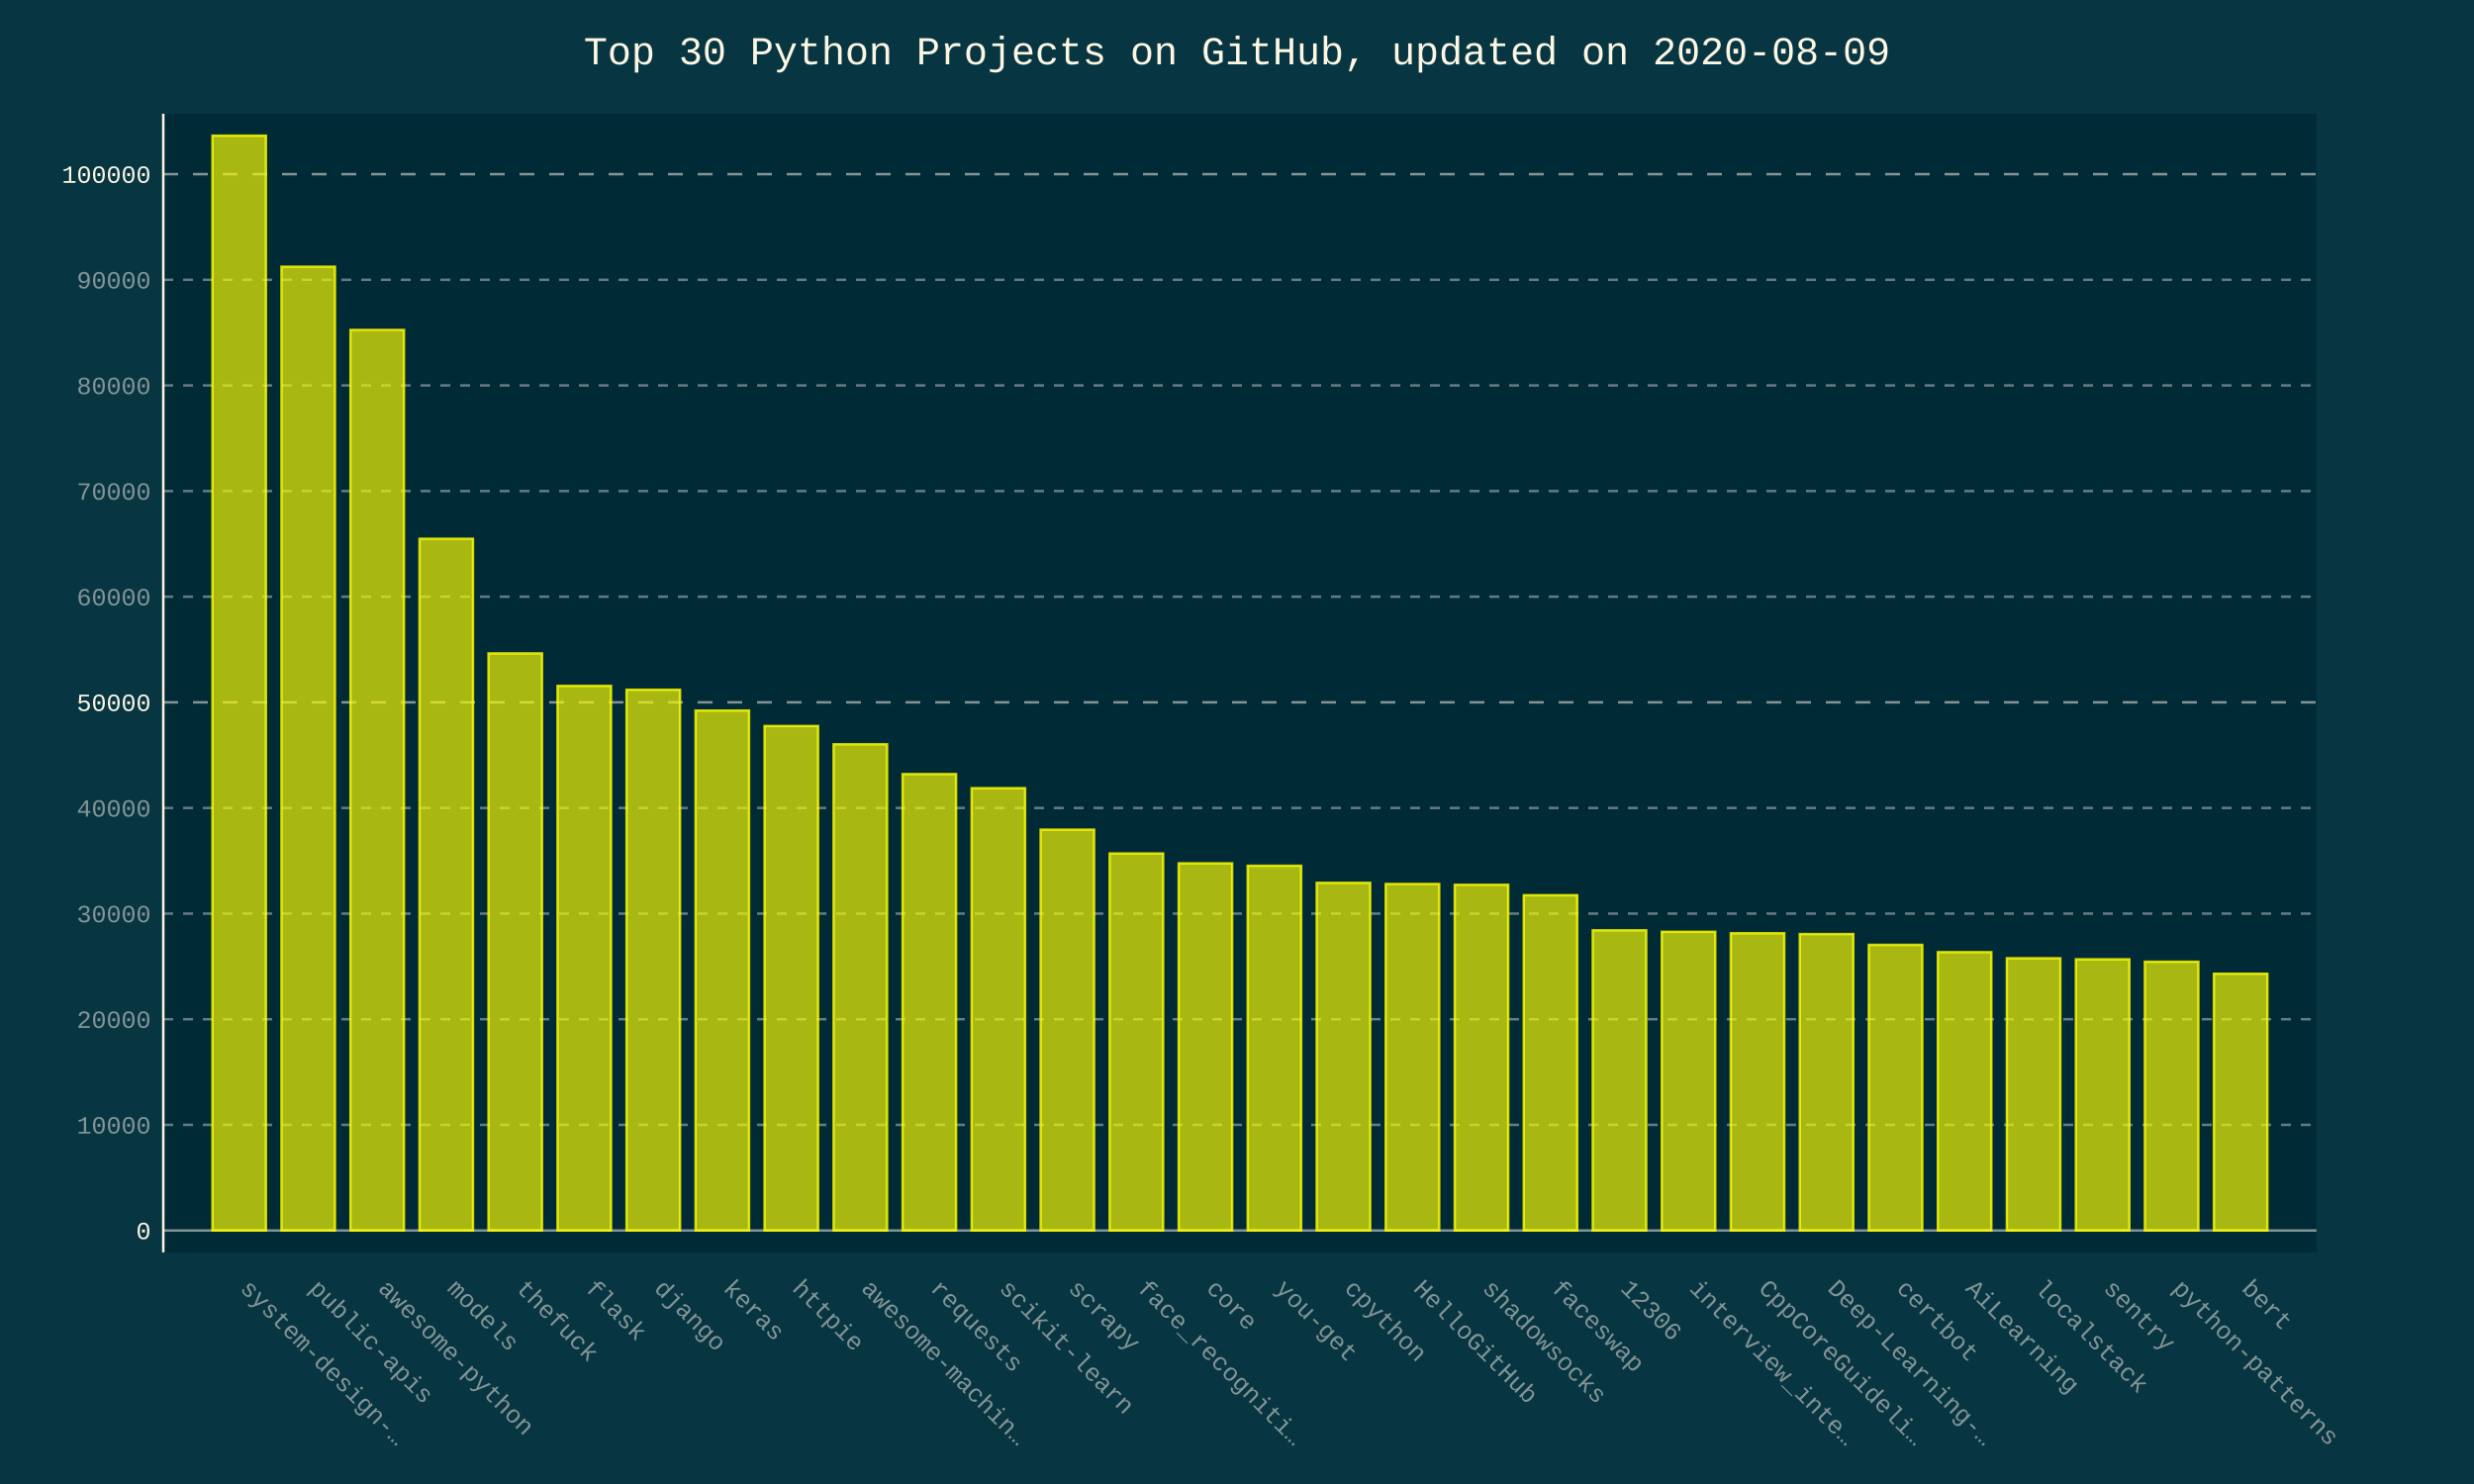
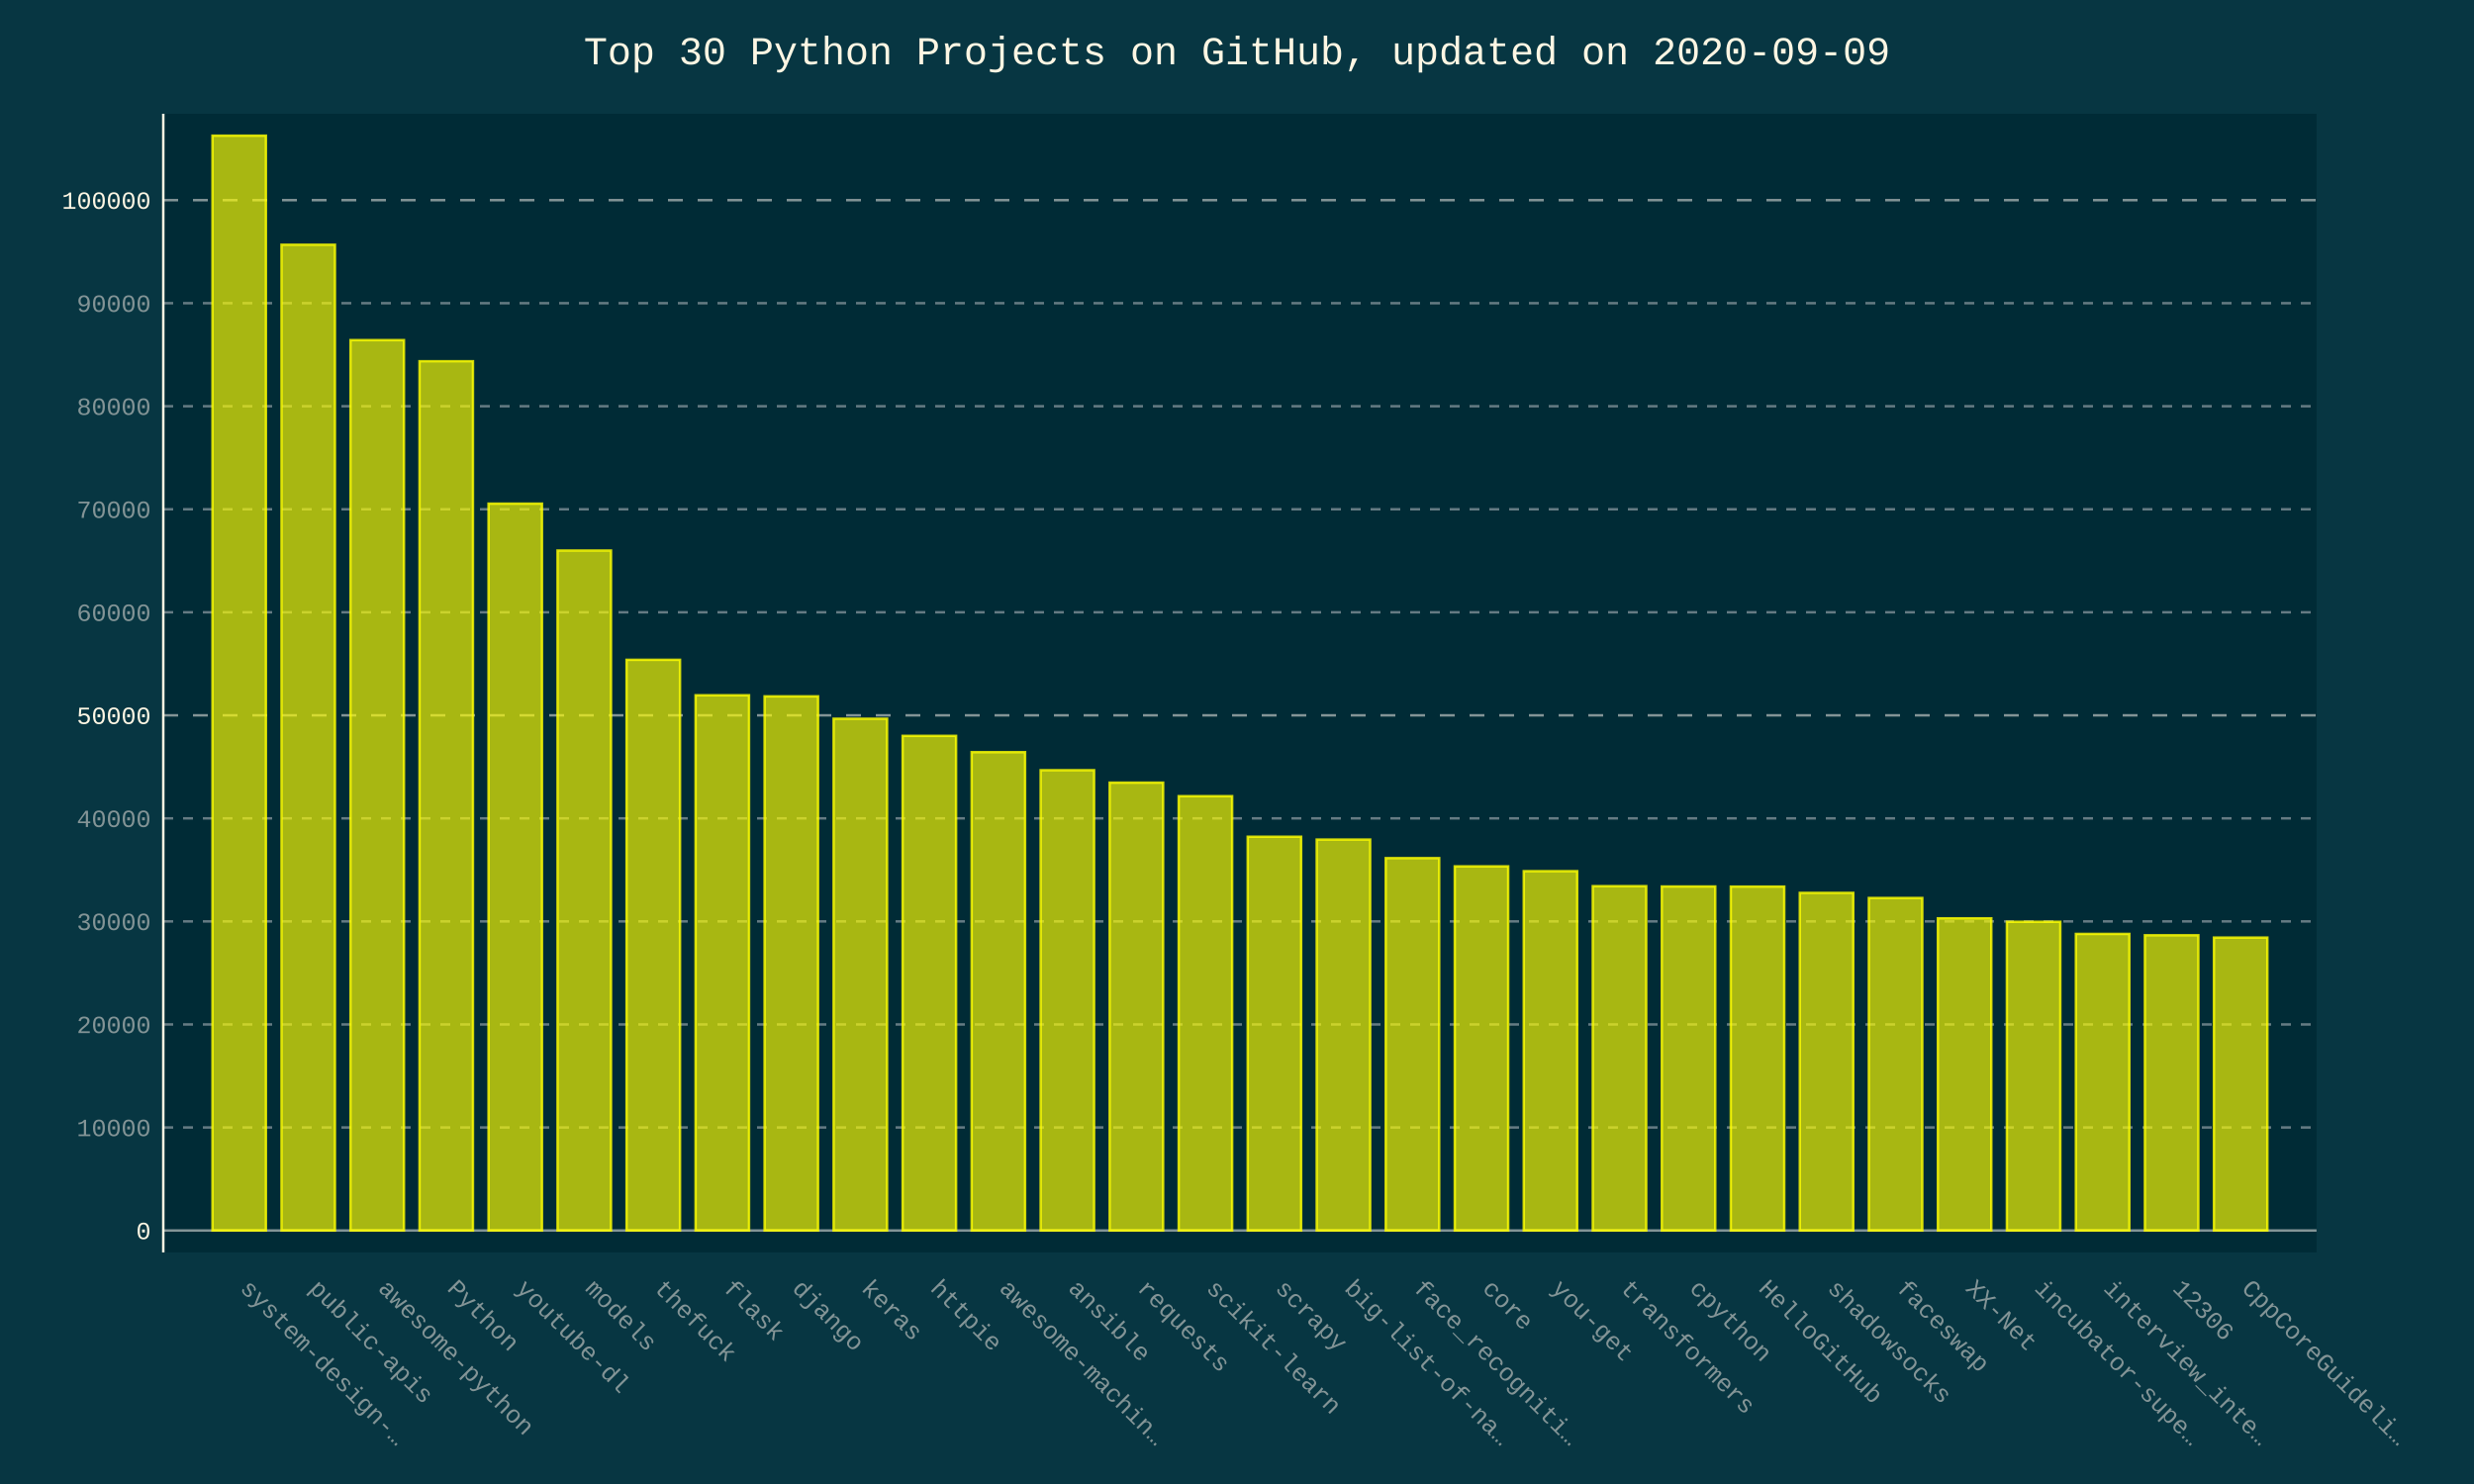
- <svg xmlns="http://www.w3.org/2000/svg" xmlns:xlink="http://www.w3.org/1999/xlink" id="chart-0703299e-2afe-454d-b96e-01e0911993ad" class="pygal-chart" viewBox="0 0 1000 600">
+ <svg xmlns="http://www.w3.org/2000/svg" xmlns:xlink="http://www.w3.org/1999/xlink" id="chart-e13aaa71-a322-4f0c-a9a6-019cdc4a8d49" class="pygal-chart" viewBox="0 0 1000 600">
  <defs>
-     <style type="text/css">#chart-0703299e-2afe-454d-b96e-01e0911993ad{-webkit-user-select:none;-webkit-font-smoothing:antialiased;font-family:Consolas,"Liberation Mono",Menlo,Courier,monospace}#chart-0703299e-2afe-454d-b96e-01e0911993ad .title{font-family:Consolas,"Liberation Mono",Menlo,Courier,monospace;font-size:16px}#chart-0703299e-2afe-454d-b96e-01e0911993ad .legends .legend text{font-family:Consolas,"Liberation Mono",Menlo,Courier,monospace;font-size:14px}#chart-0703299e-2afe-454d-b96e-01e0911993ad .axis text{font-family:Consolas,"Liberation Mono",Menlo,Courier,monospace;font-size:10px}#chart-0703299e-2afe-454d-b96e-01e0911993ad .axis text.major{font-family:Consolas,"Liberation Mono",Menlo,Courier,monospace;font-size:10px}#chart-0703299e-2afe-454d-b96e-01e0911993ad .text-overlay text.value{font-family:Consolas,"Liberation Mono",Menlo,Courier,monospace;font-size:16px}#chart-0703299e-2afe-454d-b96e-01e0911993ad .text-overlay text.label{font-family:Consolas,"Liberation Mono",Menlo,Courier,monospace;font-size:10px}#chart-0703299e-2afe-454d-b96e-01e0911993ad .tooltip{font-family:Consolas,"Liberation Mono",Menlo,Courier,monospace;font-size:14px}#chart-0703299e-2afe-454d-b96e-01e0911993ad text.no_data{font-family:Consolas,"Liberation Mono",Menlo,Courier,monospace;font-size:64px}
- #chart-0703299e-2afe-454d-b96e-01e0911993ad{background-color:#073642}#chart-0703299e-2afe-454d-b96e-01e0911993ad path,#chart-0703299e-2afe-454d-b96e-01e0911993ad line,#chart-0703299e-2afe-454d-b96e-01e0911993ad rect,#chart-0703299e-2afe-454d-b96e-01e0911993ad circle{-webkit-transition:500ms ease-in;-moz-transition:500ms ease-in;transition:500ms ease-in}#chart-0703299e-2afe-454d-b96e-01e0911993ad .graph &gt; .background{fill:#073642}#chart-0703299e-2afe-454d-b96e-01e0911993ad .plot &gt; .background{fill:#002b36}#chart-0703299e-2afe-454d-b96e-01e0911993ad .graph{fill:#839496}#chart-0703299e-2afe-454d-b96e-01e0911993ad text.no_data{fill:#fdf6e3}#chart-0703299e-2afe-454d-b96e-01e0911993ad .title{fill:#fdf6e3}#chart-0703299e-2afe-454d-b96e-01e0911993ad .legends .legend text{fill:#839496}#chart-0703299e-2afe-454d-b96e-01e0911993ad .legends .legend:hover text{fill:#fdf6e3}#chart-0703299e-2afe-454d-b96e-01e0911993ad .axis .line{stroke:#fdf6e3}#chart-0703299e-2afe-454d-b96e-01e0911993ad .axis .guide.line{stroke:#657b83}#chart-0703299e-2afe-454d-b96e-01e0911993ad .axis .major.line{stroke:#839496}#chart-0703299e-2afe-454d-b96e-01e0911993ad .axis text.major{fill:#fdf6e3}#chart-0703299e-2afe-454d-b96e-01e0911993ad .axis.y .guides:hover .guide.line,#chart-0703299e-2afe-454d-b96e-01e0911993ad .line-graph .axis.x .guides:hover .guide.line,#chart-0703299e-2afe-454d-b96e-01e0911993ad .stackedline-graph .axis.x .guides:hover .guide.line,#chart-0703299e-2afe-454d-b96e-01e0911993ad .xy-graph .axis.x .guides:hover .guide.line{stroke:#fdf6e3}#chart-0703299e-2afe-454d-b96e-01e0911993ad .axis .guides:hover text{fill:#fdf6e3}#chart-0703299e-2afe-454d-b96e-01e0911993ad .reactive{fill-opacity:.66;stroke-opacity:.8}#chart-0703299e-2afe-454d-b96e-01e0911993ad .ci{stroke:#839496}#chart-0703299e-2afe-454d-b96e-01e0911993ad .reactive.active,#chart-0703299e-2afe-454d-b96e-01e0911993ad .active .reactive{fill-opacity:.9;stroke-opacity:.9;stroke-width:4}#chart-0703299e-2afe-454d-b96e-01e0911993ad .ci .reactive.active{stroke-width:1.5}#chart-0703299e-2afe-454d-b96e-01e0911993ad .series text{fill:#fdf6e3}#chart-0703299e-2afe-454d-b96e-01e0911993ad .tooltip rect{fill:#002b36;stroke:#fdf6e3;-webkit-transition:opacity 500ms ease-in;-moz-transition:opacity 500ms ease-in;transition:opacity 500ms ease-in}#chart-0703299e-2afe-454d-b96e-01e0911993ad .tooltip .label{fill:#839496}#chart-0703299e-2afe-454d-b96e-01e0911993ad .tooltip .label{fill:#839496}#chart-0703299e-2afe-454d-b96e-01e0911993ad .tooltip .legend{font-size:.8em;fill:#657b83}#chart-0703299e-2afe-454d-b96e-01e0911993ad .tooltip .x_label{font-size:.6em;fill:#fdf6e3}#chart-0703299e-2afe-454d-b96e-01e0911993ad .tooltip .xlink{font-size:.5em;text-decoration:underline}#chart-0703299e-2afe-454d-b96e-01e0911993ad .tooltip .value{font-size:1.5em}#chart-0703299e-2afe-454d-b96e-01e0911993ad .bound{font-size:.5em}#chart-0703299e-2afe-454d-b96e-01e0911993ad .max-value{font-size:.75em;fill:#657b83}#chart-0703299e-2afe-454d-b96e-01e0911993ad .map-element{fill:#002b36;stroke:#657b83 !important}#chart-0703299e-2afe-454d-b96e-01e0911993ad .map-element .reactive{fill-opacity:inherit;stroke-opacity:inherit}#chart-0703299e-2afe-454d-b96e-01e0911993ad .color-0,#chart-0703299e-2afe-454d-b96e-01e0911993ad .color-0 a:visited{stroke:#ffff00;fill:#ffff00}#chart-0703299e-2afe-454d-b96e-01e0911993ad .text-overlay .color-0 text{fill:black}
- #chart-0703299e-2afe-454d-b96e-01e0911993ad text.no_data{text-anchor:middle}#chart-0703299e-2afe-454d-b96e-01e0911993ad .guide.line{fill:none}#chart-0703299e-2afe-454d-b96e-01e0911993ad .centered{text-anchor:middle}#chart-0703299e-2afe-454d-b96e-01e0911993ad .title{text-anchor:middle}#chart-0703299e-2afe-454d-b96e-01e0911993ad .legends .legend text{fill-opacity:1}#chart-0703299e-2afe-454d-b96e-01e0911993ad .axis.x text{text-anchor:middle}#chart-0703299e-2afe-454d-b96e-01e0911993ad .axis.x:not(.web) text[transform]{text-anchor:start}#chart-0703299e-2afe-454d-b96e-01e0911993ad .axis.x:not(.web) text[transform].backwards{text-anchor:end}#chart-0703299e-2afe-454d-b96e-01e0911993ad .axis.y text{text-anchor:end}#chart-0703299e-2afe-454d-b96e-01e0911993ad .axis.y text[transform].backwards{text-anchor:start}#chart-0703299e-2afe-454d-b96e-01e0911993ad .axis.y2 text{text-anchor:start}#chart-0703299e-2afe-454d-b96e-01e0911993ad .axis.y2 text[transform].backwards{text-anchor:end}#chart-0703299e-2afe-454d-b96e-01e0911993ad .axis .guide.line{stroke-dasharray:4,4}#chart-0703299e-2afe-454d-b96e-01e0911993ad .axis .major.guide.line{stroke-dasharray:6,6}#chart-0703299e-2afe-454d-b96e-01e0911993ad .horizontal .axis.y .guide.line,#chart-0703299e-2afe-454d-b96e-01e0911993ad .horizontal .axis.y2 .guide.line,#chart-0703299e-2afe-454d-b96e-01e0911993ad .vertical .axis.x .guide.line{opacity:0}#chart-0703299e-2afe-454d-b96e-01e0911993ad .horizontal .axis.always_show .guide.line,#chart-0703299e-2afe-454d-b96e-01e0911993ad .vertical .axis.always_show .guide.line{opacity:1 !important}#chart-0703299e-2afe-454d-b96e-01e0911993ad .axis.y .guides:hover .guide.line,#chart-0703299e-2afe-454d-b96e-01e0911993ad .axis.y2 .guides:hover .guide.line,#chart-0703299e-2afe-454d-b96e-01e0911993ad .axis.x .guides:hover .guide.line{opacity:1}#chart-0703299e-2afe-454d-b96e-01e0911993ad .axis .guides:hover text{opacity:1}#chart-0703299e-2afe-454d-b96e-01e0911993ad .nofill{fill:none}#chart-0703299e-2afe-454d-b96e-01e0911993ad .subtle-fill{fill-opacity:.2}#chart-0703299e-2afe-454d-b96e-01e0911993ad .dot{stroke-width:1px;fill-opacity:1}#chart-0703299e-2afe-454d-b96e-01e0911993ad .dot.active{stroke-width:5px}#chart-0703299e-2afe-454d-b96e-01e0911993ad .dot.negative{fill:transparent}#chart-0703299e-2afe-454d-b96e-01e0911993ad text,#chart-0703299e-2afe-454d-b96e-01e0911993ad tspan{stroke:none !important}#chart-0703299e-2afe-454d-b96e-01e0911993ad .series text.active{opacity:1}#chart-0703299e-2afe-454d-b96e-01e0911993ad .tooltip rect{fill-opacity:.95;stroke-width:.5}#chart-0703299e-2afe-454d-b96e-01e0911993ad .tooltip text{fill-opacity:1}#chart-0703299e-2afe-454d-b96e-01e0911993ad .showable{visibility:hidden}#chart-0703299e-2afe-454d-b96e-01e0911993ad .showable.shown{visibility:visible}#chart-0703299e-2afe-454d-b96e-01e0911993ad .gauge-background{fill:rgba(229,229,229,1);stroke:none}#chart-0703299e-2afe-454d-b96e-01e0911993ad .bg-lines{stroke:#073642;stroke-width:2px}</style>
+     <style type="text/css">#chart-e13aaa71-a322-4f0c-a9a6-019cdc4a8d49{-webkit-user-select:none;-webkit-font-smoothing:antialiased;font-family:Consolas,"Liberation Mono",Menlo,Courier,monospace}#chart-e13aaa71-a322-4f0c-a9a6-019cdc4a8d49 .title{font-family:Consolas,"Liberation Mono",Menlo,Courier,monospace;font-size:16px}#chart-e13aaa71-a322-4f0c-a9a6-019cdc4a8d49 .legends .legend text{font-family:Consolas,"Liberation Mono",Menlo,Courier,monospace;font-size:14px}#chart-e13aaa71-a322-4f0c-a9a6-019cdc4a8d49 .axis text{font-family:Consolas,"Liberation Mono",Menlo,Courier,monospace;font-size:10px}#chart-e13aaa71-a322-4f0c-a9a6-019cdc4a8d49 .axis text.major{font-family:Consolas,"Liberation Mono",Menlo,Courier,monospace;font-size:10px}#chart-e13aaa71-a322-4f0c-a9a6-019cdc4a8d49 .text-overlay text.value{font-family:Consolas,"Liberation Mono",Menlo,Courier,monospace;font-size:16px}#chart-e13aaa71-a322-4f0c-a9a6-019cdc4a8d49 .text-overlay text.label{font-family:Consolas,"Liberation Mono",Menlo,Courier,monospace;font-size:10px}#chart-e13aaa71-a322-4f0c-a9a6-019cdc4a8d49 .tooltip{font-family:Consolas,"Liberation Mono",Menlo,Courier,monospace;font-size:14px}#chart-e13aaa71-a322-4f0c-a9a6-019cdc4a8d49 text.no_data{font-family:Consolas,"Liberation Mono",Menlo,Courier,monospace;font-size:64px}
+ #chart-e13aaa71-a322-4f0c-a9a6-019cdc4a8d49{background-color:#073642}#chart-e13aaa71-a322-4f0c-a9a6-019cdc4a8d49 path,#chart-e13aaa71-a322-4f0c-a9a6-019cdc4a8d49 line,#chart-e13aaa71-a322-4f0c-a9a6-019cdc4a8d49 rect,#chart-e13aaa71-a322-4f0c-a9a6-019cdc4a8d49 circle{-webkit-transition:500ms ease-in;-moz-transition:500ms ease-in;transition:500ms ease-in}#chart-e13aaa71-a322-4f0c-a9a6-019cdc4a8d49 .graph &gt; .background{fill:#073642}#chart-e13aaa71-a322-4f0c-a9a6-019cdc4a8d49 .plot &gt; .background{fill:#002b36}#chart-e13aaa71-a322-4f0c-a9a6-019cdc4a8d49 .graph{fill:#839496}#chart-e13aaa71-a322-4f0c-a9a6-019cdc4a8d49 text.no_data{fill:#fdf6e3}#chart-e13aaa71-a322-4f0c-a9a6-019cdc4a8d49 .title{fill:#fdf6e3}#chart-e13aaa71-a322-4f0c-a9a6-019cdc4a8d49 .legends .legend text{fill:#839496}#chart-e13aaa71-a322-4f0c-a9a6-019cdc4a8d49 .legends .legend:hover text{fill:#fdf6e3}#chart-e13aaa71-a322-4f0c-a9a6-019cdc4a8d49 .axis .line{stroke:#fdf6e3}#chart-e13aaa71-a322-4f0c-a9a6-019cdc4a8d49 .axis .guide.line{stroke:#657b83}#chart-e13aaa71-a322-4f0c-a9a6-019cdc4a8d49 .axis .major.line{stroke:#839496}#chart-e13aaa71-a322-4f0c-a9a6-019cdc4a8d49 .axis text.major{fill:#fdf6e3}#chart-e13aaa71-a322-4f0c-a9a6-019cdc4a8d49 .axis.y .guides:hover .guide.line,#chart-e13aaa71-a322-4f0c-a9a6-019cdc4a8d49 .line-graph .axis.x .guides:hover .guide.line,#chart-e13aaa71-a322-4f0c-a9a6-019cdc4a8d49 .stackedline-graph .axis.x .guides:hover .guide.line,#chart-e13aaa71-a322-4f0c-a9a6-019cdc4a8d49 .xy-graph .axis.x .guides:hover .guide.line{stroke:#fdf6e3}#chart-e13aaa71-a322-4f0c-a9a6-019cdc4a8d49 .axis .guides:hover text{fill:#fdf6e3}#chart-e13aaa71-a322-4f0c-a9a6-019cdc4a8d49 .reactive{fill-opacity:.66;stroke-opacity:.8}#chart-e13aaa71-a322-4f0c-a9a6-019cdc4a8d49 .ci{stroke:#839496}#chart-e13aaa71-a322-4f0c-a9a6-019cdc4a8d49 .reactive.active,#chart-e13aaa71-a322-4f0c-a9a6-019cdc4a8d49 .active .reactive{fill-opacity:.9;stroke-opacity:.9;stroke-width:4}#chart-e13aaa71-a322-4f0c-a9a6-019cdc4a8d49 .ci .reactive.active{stroke-width:1.5}#chart-e13aaa71-a322-4f0c-a9a6-019cdc4a8d49 .series text{fill:#fdf6e3}#chart-e13aaa71-a322-4f0c-a9a6-019cdc4a8d49 .tooltip rect{fill:#002b36;stroke:#fdf6e3;-webkit-transition:opacity 500ms ease-in;-moz-transition:opacity 500ms ease-in;transition:opacity 500ms ease-in}#chart-e13aaa71-a322-4f0c-a9a6-019cdc4a8d49 .tooltip .label{fill:#839496}#chart-e13aaa71-a322-4f0c-a9a6-019cdc4a8d49 .tooltip .label{fill:#839496}#chart-e13aaa71-a322-4f0c-a9a6-019cdc4a8d49 .tooltip .legend{font-size:.8em;fill:#657b83}#chart-e13aaa71-a322-4f0c-a9a6-019cdc4a8d49 .tooltip .x_label{font-size:.6em;fill:#fdf6e3}#chart-e13aaa71-a322-4f0c-a9a6-019cdc4a8d49 .tooltip .xlink{font-size:.5em;text-decoration:underline}#chart-e13aaa71-a322-4f0c-a9a6-019cdc4a8d49 .tooltip .value{font-size:1.5em}#chart-e13aaa71-a322-4f0c-a9a6-019cdc4a8d49 .bound{font-size:.5em}#chart-e13aaa71-a322-4f0c-a9a6-019cdc4a8d49 .max-value{font-size:.75em;fill:#657b83}#chart-e13aaa71-a322-4f0c-a9a6-019cdc4a8d49 .map-element{fill:#002b36;stroke:#657b83 !important}#chart-e13aaa71-a322-4f0c-a9a6-019cdc4a8d49 .map-element .reactive{fill-opacity:inherit;stroke-opacity:inherit}#chart-e13aaa71-a322-4f0c-a9a6-019cdc4a8d49 .color-0,#chart-e13aaa71-a322-4f0c-a9a6-019cdc4a8d49 .color-0 a:visited{stroke:#ffff00;fill:#ffff00}#chart-e13aaa71-a322-4f0c-a9a6-019cdc4a8d49 .text-overlay .color-0 text{fill:black}
+ #chart-e13aaa71-a322-4f0c-a9a6-019cdc4a8d49 text.no_data{text-anchor:middle}#chart-e13aaa71-a322-4f0c-a9a6-019cdc4a8d49 .guide.line{fill:none}#chart-e13aaa71-a322-4f0c-a9a6-019cdc4a8d49 .centered{text-anchor:middle}#chart-e13aaa71-a322-4f0c-a9a6-019cdc4a8d49 .title{text-anchor:middle}#chart-e13aaa71-a322-4f0c-a9a6-019cdc4a8d49 .legends .legend text{fill-opacity:1}#chart-e13aaa71-a322-4f0c-a9a6-019cdc4a8d49 .axis.x text{text-anchor:middle}#chart-e13aaa71-a322-4f0c-a9a6-019cdc4a8d49 .axis.x:not(.web) text[transform]{text-anchor:start}#chart-e13aaa71-a322-4f0c-a9a6-019cdc4a8d49 .axis.x:not(.web) text[transform].backwards{text-anchor:end}#chart-e13aaa71-a322-4f0c-a9a6-019cdc4a8d49 .axis.y text{text-anchor:end}#chart-e13aaa71-a322-4f0c-a9a6-019cdc4a8d49 .axis.y text[transform].backwards{text-anchor:start}#chart-e13aaa71-a322-4f0c-a9a6-019cdc4a8d49 .axis.y2 text{text-anchor:start}#chart-e13aaa71-a322-4f0c-a9a6-019cdc4a8d49 .axis.y2 text[transform].backwards{text-anchor:end}#chart-e13aaa71-a322-4f0c-a9a6-019cdc4a8d49 .axis .guide.line{stroke-dasharray:4,4}#chart-e13aaa71-a322-4f0c-a9a6-019cdc4a8d49 .axis .major.guide.line{stroke-dasharray:6,6}#chart-e13aaa71-a322-4f0c-a9a6-019cdc4a8d49 .horizontal .axis.y .guide.line,#chart-e13aaa71-a322-4f0c-a9a6-019cdc4a8d49 .horizontal .axis.y2 .guide.line,#chart-e13aaa71-a322-4f0c-a9a6-019cdc4a8d49 .vertical .axis.x .guide.line{opacity:0}#chart-e13aaa71-a322-4f0c-a9a6-019cdc4a8d49 .horizontal .axis.always_show .guide.line,#chart-e13aaa71-a322-4f0c-a9a6-019cdc4a8d49 .vertical .axis.always_show .guide.line{opacity:1 !important}#chart-e13aaa71-a322-4f0c-a9a6-019cdc4a8d49 .axis.y .guides:hover .guide.line,#chart-e13aaa71-a322-4f0c-a9a6-019cdc4a8d49 .axis.y2 .guides:hover .guide.line,#chart-e13aaa71-a322-4f0c-a9a6-019cdc4a8d49 .axis.x .guides:hover .guide.line{opacity:1}#chart-e13aaa71-a322-4f0c-a9a6-019cdc4a8d49 .axis .guides:hover text{opacity:1}#chart-e13aaa71-a322-4f0c-a9a6-019cdc4a8d49 .nofill{fill:none}#chart-e13aaa71-a322-4f0c-a9a6-019cdc4a8d49 .subtle-fill{fill-opacity:.2}#chart-e13aaa71-a322-4f0c-a9a6-019cdc4a8d49 .dot{stroke-width:1px;fill-opacity:1}#chart-e13aaa71-a322-4f0c-a9a6-019cdc4a8d49 .dot.active{stroke-width:5px}#chart-e13aaa71-a322-4f0c-a9a6-019cdc4a8d49 .dot.negative{fill:transparent}#chart-e13aaa71-a322-4f0c-a9a6-019cdc4a8d49 text,#chart-e13aaa71-a322-4f0c-a9a6-019cdc4a8d49 tspan{stroke:none !important}#chart-e13aaa71-a322-4f0c-a9a6-019cdc4a8d49 .series text.active{opacity:1}#chart-e13aaa71-a322-4f0c-a9a6-019cdc4a8d49 .tooltip rect{fill-opacity:.95;stroke-width:.5}#chart-e13aaa71-a322-4f0c-a9a6-019cdc4a8d49 .tooltip text{fill-opacity:1}#chart-e13aaa71-a322-4f0c-a9a6-019cdc4a8d49 .showable{visibility:hidden}#chart-e13aaa71-a322-4f0c-a9a6-019cdc4a8d49 .showable.shown{visibility:visible}#chart-e13aaa71-a322-4f0c-a9a6-019cdc4a8d49 .gauge-background{fill:rgba(229,229,229,1);stroke:none}#chart-e13aaa71-a322-4f0c-a9a6-019cdc4a8d49 .bg-lines{stroke:#073642;stroke-width:2px}</style>
  </defs>
  <g class="graph bar-graph vertical">
    <rect x="0" y="0" width="1000" height="600" class="background" />
    <g transform="translate(66, 46)" class="plot">
      <rect x="0" y="0" width="870.36" height="460.36" class="background" />
      <g class="axis y always_show">
        <g class="guides">
          <path d="M0 451.507 h870.36" class="axis major line" />
          <text x="-5" y="455.007" class="major">0</text>
        </g>
        <g class="guides">
-           <path d="M0 408.798 h870.36" class="guide line" />
-           <text x="-5" y="412.298" class="">10000</text>
-         </g>
-         <g class="guides">
-           <path d="M0 366.089 h870.36" class="guide line" />
-           <text x="-5" y="369.589" class="">20000</text>
-         </g>
-         <g class="guides">
-           <path d="M0 323.38 h870.36" class="guide line" />
-           <text x="-5" y="326.88" class="">30000</text>
-         </g>
-         <g class="guides">
-           <path d="M0 280.671 h870.36" class="guide line" />
-           <text x="-5" y="284.171" class="">40000</text>
-         </g>
-         <g class="guides">
-           <path d="M0 237.962 h870.36" class="major guide line" />
-           <text x="-5" y="241.462" class="major">50000</text>
-         </g>
-         <g class="guides">
-           <path d="M0 195.253 h870.36" class="guide line" />
-           <text x="-5" y="198.753" class="">60000</text>
-         </g>
-         <g class="guides">
-           <path d="M0 152.544 h870.36" class="guide line" />
-           <text x="-5" y="156.044" class="">70000</text>
-         </g>
-         <g class="guides">
-           <path d="M0 109.834 h870.36" class="guide line" />
-           <text x="-5" y="113.334" class="">80000</text>
-         </g>
-         <g class="guides">
-           <path d="M0 67.125 h870.36" class="guide line" />
-           <text x="-5" y="70.625" class="">90000</text>
-         </g>
-         <g class="guides">
-           <path d="M0 24.416 h870.36" class="major guide line" />
-           <text x="-5" y="27.916" class="major">100000</text>
+           <path d="M0 409.849 h870.36" class="guide line" />
+           <text x="-5" y="413.349" class="">10000</text>
+         </g>
+         <g class="guides">
+           <path d="M0 368.19 h870.36" class="guide line" />
+           <text x="-5" y="371.69" class="">20000</text>
+         </g>
+         <g class="guides">
+           <path d="M0 326.532 h870.36" class="guide line" />
+           <text x="-5" y="330.032" class="">30000</text>
+         </g>
+         <g class="guides">
+           <path d="M0 284.874 h870.36" class="guide line" />
+           <text x="-5" y="288.374" class="">40000</text>
+         </g>
+         <g class="guides">
+           <path d="M0 243.215 h870.36" class="major guide line" />
+           <text x="-5" y="246.715" class="major">50000</text>
+         </g>
+         <g class="guides">
+           <path d="M0 201.557 h870.36" class="guide line" />
+           <text x="-5" y="205.057" class="">60000</text>
+         </g>
+         <g class="guides">
+           <path d="M0 159.898 h870.36" class="guide line" />
+           <text x="-5" y="163.398" class="">70000</text>
+         </g>
+         <g class="guides">
+           <path d="M0 118.24 h870.36" class="guide line" />
+           <text x="-5" y="121.74" class="">80000</text>
+         </g>
+         <g class="guides">
+           <path d="M0 76.581 h870.36" class="guide line" />
+           <text x="-5" y="80.081" class="">90000</text>
+         </g>
+         <g class="guides">
+           <path d="M0 34.923 h870.36" class="major guide line" />
+           <text x="-5" y="38.423" class="major">100000</text>
        </g>
      </g>
      <g class="axis x">
        <path d="M0 0 v460.36" class="line" />
        <g class="guides">
          <path d="M30.686 0 v460.36" class="guide line" />
          <text x="30.686" y="475.36" class="" transform="rotate(45 30.68578 475.3604)">system-design-…</text>
        </g>
        <g class="guides">
          <path d="M58.582 0 v460.36" class="guide line" />
          <text x="58.582" y="475.36" class="" transform="rotate(45 58.58195 475.3604)">public-apis</text>
        </g>
        <g class="guides">
          <path d="M86.478 0 v460.36" class="guide line" />
          <text x="86.478" y="475.36" class="" transform="rotate(45 86.47812 475.3604)">awesome-python</text>
        </g>
        <g class="guides">
          <path d="M114.374 0 v460.36" class="guide line" />
-           <text x="114.374" y="475.36" class="" transform="rotate(45 114.3743 475.3604)">models</text>
+           <text x="114.374" y="475.36" class="" transform="rotate(45 114.3743 475.3604)">Python</text>
        </g>
        <g class="guides">
          <path d="M142.27 0 v460.36" class="guide line" />
-           <text x="142.27" y="475.36" class="" transform="rotate(45 142.2704 475.3604)">thefuck</text>
+           <text x="142.27" y="475.36" class="" transform="rotate(45 142.2704 475.3604)">youtube-dl</text>
        </g>
        <g class="guides">
          <path d="M170.167 0 v460.36" class="guide line" />
-           <text x="170.167" y="475.36" class="" transform="rotate(45 170.1666 475.3604)">flask</text>
+           <text x="170.167" y="475.36" class="" transform="rotate(45 170.1666 475.3604)">models</text>
        </g>
        <g class="guides">
          <path d="M198.063 0 v460.36" class="guide line" />
-           <text x="198.063" y="475.36" class="" transform="rotate(45 198.0628 475.3604)">django</text>
+           <text x="198.063" y="475.36" class="" transform="rotate(45 198.0628 475.3604)">thefuck</text>
        </g>
        <g class="guides">
          <path d="M225.959 0 v460.36" class="guide line" />
-           <text x="225.959" y="475.36" class="" transform="rotate(45 225.9589 475.3604)">keras</text>
+           <text x="225.959" y="475.36" class="" transform="rotate(45 225.9589 475.3604)">flask</text>
        </g>
        <g class="guides">
          <path d="M253.855 0 v460.36" class="guide line" />
-           <text x="253.855" y="475.36" class="" transform="rotate(45 253.8551 475.3604)">httpie</text>
+           <text x="253.855" y="475.36" class="" transform="rotate(45 253.8551 475.3604)">django</text>
        </g>
        <g class="guides">
          <path d="M281.751 0 v460.36" class="guide line" />
-           <text x="281.751" y="475.36" class="" transform="rotate(45 281.7513 475.3604)">awesome-machin…</text>
+           <text x="281.751" y="475.36" class="" transform="rotate(45 281.7513 475.3604)">keras</text>
        </g>
        <g class="guides">
          <path d="M309.647 0 v460.36" class="guide line" />
-           <text x="309.647" y="475.36" class="" transform="rotate(45 309.6474 475.3604)">requests</text>
+           <text x="309.647" y="475.36" class="" transform="rotate(45 309.6474 475.3604)">httpie</text>
        </g>
        <g class="guides">
          <path d="M337.544 0 v460.36" class="guide line" />
-           <text x="337.544" y="475.36" class="" transform="rotate(45 337.5436 475.3604)">scikit-learn</text>
+           <text x="337.544" y="475.36" class="" transform="rotate(45 337.5436 475.3604)">awesome-machin…</text>
        </g>
        <g class="guides">
          <path d="M365.44 0 v460.36" class="guide line" />
-           <text x="365.44" y="475.36" class="" transform="rotate(45 365.4398 475.3604)">scrapy</text>
+           <text x="365.44" y="475.36" class="" transform="rotate(45 365.4398 475.3604)">ansible</text>
        </g>
        <g class="guides">
          <path d="M393.336 0 v460.36" class="guide line" />
-           <text x="393.336" y="475.36" class="" transform="rotate(45 393.3359 475.3604)">face_recogniti…</text>
+           <text x="393.336" y="475.36" class="" transform="rotate(45 393.3359 475.3604)">requests</text>
        </g>
        <g class="guides">
          <path d="M421.232 0 v460.36" class="guide line" />
-           <text x="421.232" y="475.36" class="" transform="rotate(45 421.2321 475.3604)">core</text>
+           <text x="421.232" y="475.36" class="" transform="rotate(45 421.2321 475.3604)">scikit-learn</text>
        </g>
        <g class="guides">
          <path d="M449.128 0 v460.36" class="guide line" />
-           <text x="449.128" y="475.36" class="" transform="rotate(45 449.1283 475.3604)">you-get</text>
+           <text x="449.128" y="475.36" class="" transform="rotate(45 449.1283 475.3604)">scrapy</text>
        </g>
        <g class="guides">
          <path d="M477.024 0 v460.36" class="guide line" />
-           <text x="477.024" y="475.36" class="" transform="rotate(45 477.0244 475.3604)">cpython</text>
+           <text x="477.024" y="475.36" class="" transform="rotate(45 477.0244 475.3604)">big-list-of-na…</text>
        </g>
        <g class="guides">
          <path d="M504.921 0 v460.36" class="guide line" />
-           <text x="504.921" y="475.36" class="" transform="rotate(45 504.9206 475.3604)">HelloGitHub</text>
+           <text x="504.921" y="475.36" class="" transform="rotate(45 504.9206 475.3604)">face_recogniti…</text>
        </g>
        <g class="guides">
          <path d="M532.817 0 v460.36" class="guide line" />
-           <text x="532.817" y="475.36" class="" transform="rotate(45 532.8168 475.3604)">shadowsocks</text>
+           <text x="532.817" y="475.36" class="" transform="rotate(45 532.8168 475.3604)">core</text>
        </g>
        <g class="guides">
          <path d="M560.713 0 v460.36" class="guide line" />
-           <text x="560.713" y="475.36" class="" transform="rotate(45 560.7129 475.3604)">faceswap</text>
+           <text x="560.713" y="475.36" class="" transform="rotate(45 560.7129 475.3604)">you-get</text>
        </g>
        <g class="guides">
          <path d="M588.609 0 v460.36" class="guide line" />
-           <text x="588.609" y="475.36" class="" transform="rotate(45 588.6091 475.3604)">12306</text>
+           <text x="588.609" y="475.36" class="" transform="rotate(45 588.6091 475.3604)">transformers</text>
        </g>
        <g class="guides">
          <path d="M616.505 0 v460.36" class="guide line" />
-           <text x="616.505" y="475.36" class="" transform="rotate(45 616.5053 475.3604)">interview_inte…</text>
+           <text x="616.505" y="475.36" class="" transform="rotate(45 616.5053 475.3604)">cpython</text>
        </g>
        <g class="guides">
          <path d="M644.401 0 v460.36" class="guide line" />
-           <text x="644.401" y="475.36" class="" transform="rotate(45 644.4014 475.3604)">CppCoreGuideli…</text>
+           <text x="644.401" y="475.36" class="" transform="rotate(45 644.4014 475.3604)">HelloGitHub</text>
        </g>
        <g class="guides">
          <path d="M672.298 0 v460.36" class="guide line" />
-           <text x="672.298" y="475.36" class="" transform="rotate(45 672.2976 475.3604)">Deep-Learning-…</text>
+           <text x="672.298" y="475.36" class="" transform="rotate(45 672.2976 475.3604)">shadowsocks</text>
        </g>
        <g class="guides">
          <path d="M700.194 0 v460.36" class="guide line" />
-           <text x="700.194" y="475.36" class="" transform="rotate(45 700.1938 475.3604)">certbot</text>
+           <text x="700.194" y="475.36" class="" transform="rotate(45 700.1938 475.3604)">faceswap</text>
        </g>
        <g class="guides">
          <path d="M728.09 0 v460.36" class="guide line" />
-           <text x="728.09" y="475.36" class="" transform="rotate(45 728.0899 475.3604)">AiLearning</text>
+           <text x="728.09" y="475.36" class="" transform="rotate(45 728.0899 475.3604)">XX-Net</text>
        </g>
        <g class="guides">
          <path d="M755.986 0 v460.36" class="guide line" />
-           <text x="755.986" y="475.36" class="" transform="rotate(45 755.9861 475.3604)">localstack</text>
+           <text x="755.986" y="475.36" class="" transform="rotate(45 755.9861 475.3604)">incubator-supe…</text>
        </g>
        <g class="guides">
          <path d="M783.882 0 v460.36" class="guide line" />
-           <text x="783.882" y="475.36" class="" transform="rotate(45 783.8823 475.3604)">sentry</text>
+           <text x="783.882" y="475.36" class="" transform="rotate(45 783.8823 475.3604)">interview_inte…</text>
        </g>
        <g class="guides">
          <path d="M811.778 0 v460.36" class="guide line" />
-           <text x="811.778" y="475.36" class="" transform="rotate(45 811.7784 475.3604)">python-patterns</text>
+           <text x="811.778" y="475.36" class="" transform="rotate(45 811.7784 475.3604)">12306</text>
        </g>
        <g class="guides">
          <path d="M839.675 0 v460.36" class="guide line" />
-           <text x="839.675" y="475.36" class="" transform="rotate(45 839.6746 475.3604)">bert</text>
+           <text x="839.675" y="475.36" class="" transform="rotate(45 839.6746 475.3604)">CppCoreGuideli…</text>
        </g>
      </g>
      <g class="series serie-0 color-0">
        <g class="bars">
          <g class="bar">
            <a target="_blank" xlink:href="https://github.com/donnemartin/system-design-primer">
              <rect x="19.884" y="8.853" rx="0" ry="0" width="21.603" height="442.654" class="rect reactive tooltip-trigger" />
            </a>
          </g>
          <g class="bar">
            <a target="_blank" xlink:href="https://github.com/public-apis/public-apis">
-               <rect x="47.781" y="61.842" rx="0" ry="0" width="21.603" height="389.665" class="rect reactive tooltip-trigger" />
+               <rect x="47.781" y="52.953" rx="0" ry="0" width="21.603" height="398.555" class="rect reactive tooltip-trigger" />
            </a>
          </g>
          <g class="bar">
            <a target="_blank" xlink:href="https://github.com/vinta/awesome-python">
-               <rect x="75.677" y="87.395" rx="0" ry="0" width="21.603" height="364.112" class="rect reactive tooltip-trigger" />
+               <rect x="75.677" y="91.512" rx="0" ry="0" width="21.603" height="359.996" class="rect reactive tooltip-trigger" />
+             </a>
+           </g>
+           <g class="bar">
+             <a target="_blank" xlink:href="https://github.com/TheAlgorithms/Python">
+               <rect x="103.573" y="100.048" rx="0" ry="0" width="21.603" height="351.46" class="rect reactive tooltip-trigger" />
+             </a>
+           </g>
+           <g class="bar">
+             <a target="_blank" xlink:href="https://github.com/ytdl-org/youtube-dl">
+               <rect x="131.469" y="157.628" rx="0" ry="0" width="21.603" height="293.879" class="rect reactive tooltip-trigger" />
            </a>
          </g>
          <g class="bar">
            <a target="_blank" xlink:href="https://github.com/tensorflow/models">
-               <rect x="103.573" y="171.827" rx="0" ry="0" width="21.603" height="279.681" class="rect reactive tooltip-trigger" />
+               <rect x="159.365" y="176.587" rx="0" ry="0" width="21.603" height="274.921" class="rect reactive tooltip-trigger" />
            </a>
          </g>
          <g class="bar">
            <a target="_blank" xlink:href="https://github.com/nvbn/thefuck">
-               <rect x="131.469" y="218.183" rx="0" ry="0" width="21.603" height="233.324" class="rect reactive tooltip-trigger" />
+               <rect x="187.261" y="220.77" rx="0" ry="0" width="21.603" height="230.738" class="rect reactive tooltip-trigger" />
            </a>
          </g>
          <g class="bar">
            <a target="_blank" xlink:href="https://github.com/pallets/flask">
-               <rect x="159.365" y="231.321" rx="0" ry="0" width="21.603" height="220.187" class="rect reactive tooltip-trigger" />
+               <rect x="215.158" y="235.104" rx="0" ry="0" width="21.603" height="216.403" class="rect reactive tooltip-trigger" />
            </a>
          </g>
          <g class="bar">
            <a target="_blank" xlink:href="https://github.com/django/django">
-               <rect x="187.261" y="232.879" rx="0" ry="0" width="21.603" height="218.628" class="rect reactive tooltip-trigger" />
+               <rect x="243.054" y="235.542" rx="0" ry="0" width="21.603" height="215.966" class="rect reactive tooltip-trigger" />
            </a>
          </g>
          <g class="bar">
            <a target="_blank" xlink:href="https://github.com/keras-team/keras">
-               <rect x="215.158" y="241.289" rx="0" ry="0" width="21.603" height="210.218" class="rect reactive tooltip-trigger" />
-             </a>
-           </g>
-           <g class="bar">
-             <a target="_blank" xlink:href="https://github.com/jakubroztocil/httpie">
-               <rect x="243.054" y="247.533" rx="0" ry="0" width="21.603" height="203.974" class="rect reactive tooltip-trigger" />
+               <rect x="270.95" y="244.59" rx="0" ry="0" width="21.603" height="206.917" class="rect reactive tooltip-trigger" />
+             </a>
+           </g>
+           <g class="bar">
+             <a target="_blank" xlink:href="https://github.com/httpie/httpie">
+               <rect x="298.846" y="251.518" rx="0" ry="0" width="21.603" height="199.99" class="rect reactive tooltip-trigger" />
            </a>
          </g>
          <g class="bar">
            <a target="_blank" xlink:href="https://github.com/josephmisiti/awesome-machine-learning">
-               <rect x="270.95" y="254.934" rx="0" ry="0" width="21.603" height="196.573" class="rect reactive tooltip-trigger" />
+               <rect x="326.742" y="258.104" rx="0" ry="0" width="21.603" height="193.403" class="rect reactive tooltip-trigger" />
+             </a>
+           </g>
+           <g class="bar">
+             <a target="_blank" xlink:href="https://github.com/ansible/ansible">
+               <rect x="354.638" y="265.402" rx="0" ry="0" width="21.603" height="186.105" class="rect reactive tooltip-trigger" />
            </a>
          </g>
          <g class="bar">
            <a target="_blank" xlink:href="https://github.com/psf/requests">
-               <rect x="298.846" y="266.978" rx="0" ry="0" width="21.603" height="184.529" class="rect reactive tooltip-trigger" />
+               <rect x="382.535" y="270.435" rx="0" ry="0" width="21.603" height="181.073" class="rect reactive tooltip-trigger" />
            </a>
          </g>
          <g class="bar">
            <a target="_blank" xlink:href="https://github.com/scikit-learn/scikit-learn">
-               <rect x="326.742" y="272.68" rx="0" ry="0" width="21.603" height="178.827" class="rect reactive tooltip-trigger" />
+               <rect x="410.431" y="275.9" rx="0" ry="0" width="21.603" height="175.607" class="rect reactive tooltip-trigger" />
            </a>
          </g>
          <g class="bar">
            <a target="_blank" xlink:href="https://github.com/scrapy/scrapy">
-               <rect x="354.638" y="289.439" rx="0" ry="0" width="21.603" height="162.068" class="rect reactive tooltip-trigger" />
+               <rect x="438.327" y="292.297" rx="0" ry="0" width="21.603" height="159.21" class="rect reactive tooltip-trigger" />
+             </a>
+           </g>
+           <g class="bar">
+             <a target="_blank" xlink:href="https://github.com/minimaxir/big-list-of-naughty-strings">
+               <rect x="466.223" y="293.447" rx="0" ry="0" width="21.603" height="158.06" class="rect reactive tooltip-trigger" />
            </a>
          </g>
          <g class="bar">
            <a target="_blank" xlink:href="https://github.com/ageitgey/face_recognition">
-               <rect x="382.535" y="299.083" rx="0" ry="0" width="21.603" height="152.425" class="rect reactive tooltip-trigger" />
+               <rect x="494.119" y="300.945" rx="0" ry="0" width="21.603" height="150.562" class="rect reactive tooltip-trigger" />
            </a>
          </g>
          <g class="bar">
            <a target="_blank" xlink:href="https://github.com/home-assistant/core">
-               <rect x="410.431" y="303.059" rx="0" ry="0" width="21.603" height="148.448" class="rect reactive tooltip-trigger" />
+               <rect x="522.015" y="304.282" rx="0" ry="0" width="21.603" height="147.225" class="rect reactive tooltip-trigger" />
            </a>
          </g>
          <g class="bar">
            <a target="_blank" xlink:href="https://github.com/soimort/you-get">
-               <rect x="438.327" y="304.041" rx="0" ry="0" width="21.603" height="147.466" class="rect reactive tooltip-trigger" />
+               <rect x="549.912" y="306.228" rx="0" ry="0" width="21.603" height="145.28" class="rect reactive tooltip-trigger" />
+             </a>
+           </g>
+           <g class="bar">
+             <a target="_blank" xlink:href="https://github.com/huggingface/transformers">
+               <rect x="577.808" y="312.285" rx="0" ry="0" width="21.603" height="139.222" class="rect reactive tooltip-trigger" />
            </a>
          </g>
          <g class="bar">
            <a target="_blank" xlink:href="https://github.com/python/cpython">
-               <rect x="466.223" y="310.952" rx="0" ry="0" width="21.603" height="140.556" class="rect reactive tooltip-trigger" />
+               <rect x="605.704" y="312.414" rx="0" ry="0" width="21.603" height="139.093" class="rect reactive tooltip-trigger" />
            </a>
          </g>
          <g class="bar">
            <a target="_blank" xlink:href="https://github.com/521xueweihan/HelloGitHub">
-               <rect x="494.119" y="311.413" rx="0" ry="0" width="21.603" height="140.094" class="rect reactive tooltip-trigger" />
+               <rect x="633.6" y="312.46" rx="0" ry="0" width="21.603" height="139.048" class="rect reactive tooltip-trigger" />
            </a>
          </g>
          <g class="bar">
            <a target="_blank" xlink:href="https://github.com/shadowsocks/shadowsocks">
-               <rect x="522.015" y="311.742" rx="0" ry="0" width="21.603" height="139.766" class="rect reactive tooltip-trigger" />
+               <rect x="661.496" y="315.005" rx="0" ry="0" width="21.603" height="136.502" class="rect reactive tooltip-trigger" />
            </a>
          </g>
          <g class="bar">
            <a target="_blank" xlink:href="https://github.com/deepfakes/faceswap">
-               <rect x="549.912" y="315.944" rx="0" ry="0" width="21.603" height="135.563" class="rect reactive tooltip-trigger" />
+               <rect x="689.392" y="317.067" rx="0" ry="0" width="21.603" height="134.44" class="rect reactive tooltip-trigger" />
+             </a>
+           </g>
+           <g class="bar">
+             <a target="_blank" xlink:href="https://github.com/XX-net/XX-Net">
+               <rect x="717.289" y="325.286" rx="0" ry="0" width="21.603" height="126.221" class="rect reactive tooltip-trigger" />
+             </a>
+           </g>
+           <g class="bar">
+             <a target="_blank" xlink:href="https://github.com/apache/incubator-superset">
+               <rect x="745.185" y="326.686" rx="0" ry="0" width="21.603" height="124.821" class="rect reactive tooltip-trigger" />
+             </a>
+           </g>
+           <g class="bar">
+             <a target="_blank" xlink:href="https://github.com/0voice/interview_internal_reference">
+               <rect x="773.081" y="331.589" rx="0" ry="0" width="21.603" height="119.918" class="rect reactive tooltip-trigger" />
            </a>
          </g>
          <g class="bar">
            <a target="_blank" xlink:href="https://github.com/testerSunshine/12306">
-               <rect x="577.808" y="330.141" rx="0" ry="0" width="21.603" height="121.366" class="rect reactive tooltip-trigger" />
-             </a>
-           </g>
-           <g class="bar">
-             <a target="_blank" xlink:href="https://github.com/0voice/interview_internal_reference">
-               <rect x="605.704" y="330.735" rx="0" ry="0" width="21.603" height="120.773" class="rect reactive tooltip-trigger" />
+               <rect x="800.977" y="332.135" rx="0" ry="0" width="21.603" height="119.372" class="rect reactive tooltip-trigger" />
            </a>
          </g>
          <g class="bar">
            <a target="_blank" xlink:href="https://github.com/isocpp/CppCoreGuidelines">
-               <rect x="633.6" y="331.324" rx="0" ry="0" width="21.603" height="120.183" class="rect reactive tooltip-trigger" />
-             </a>
-           </g>
-           <g class="bar">
-             <a target="_blank" xlink:href="https://github.com/floodsung/Deep-Learning-Papers-Reading-Roadmap">
-               <rect x="661.496" y="331.653" rx="0" ry="0" width="21.603" height="119.855" class="rect reactive tooltip-trigger" />
-             </a>
-           </g>
-           <g class="bar">
-             <a target="_blank" xlink:href="https://github.com/certbot/certbot">
-               <rect x="689.392" y="336.026" rx="0" ry="0" width="21.603" height="115.481" class="rect reactive tooltip-trigger" />
-             </a>
-           </g>
-           <g class="bar">
-             <a target="_blank" xlink:href="https://github.com/apachecn/AiLearning">
-               <rect x="717.289" y="338.982" rx="0" ry="0" width="21.603" height="112.526" class="rect reactive tooltip-trigger" />
-             </a>
-           </g>
-           <g class="bar">
-             <a target="_blank" xlink:href="https://github.com/localstack/localstack">
-               <rect x="745.185" y="341.437" rx="0" ry="0" width="21.603" height="110.07" class="rect reactive tooltip-trigger" />
-             </a>
-           </g>
-           <g class="bar">
-             <a target="_blank" xlink:href="https://github.com/getsentry/sentry">
-               <rect x="773.081" y="341.869" rx="0" ry="0" width="21.603" height="109.639" class="rect reactive tooltip-trigger" />
-             </a>
-           </g>
-           <g class="bar">
-             <a target="_blank" xlink:href="https://github.com/faif/python-patterns">
-               <rect x="800.977" y="342.847" rx="0" ry="0" width="21.603" height="108.66" class="rect reactive tooltip-trigger" />
-             </a>
-           </g>
-           <g class="bar">
-             <a target="_blank" xlink:href="https://github.com/google-research/bert">
-               <rect x="828.873" y="347.703" rx="0" ry="0" width="21.603" height="103.804" class="rect reactive tooltip-trigger" />
+               <rect x="828.873" y="333.077" rx="0" ry="0" width="21.603" height="118.431" class="rect reactive tooltip-trigger" />
            </a>
          </g>
        </g>
      </g>
    </g>
    <g class="titles">
-       <text x="500.0" y="26" class="title plot_title">Top 30 Python Projects on GitHub, updated on 2020-08-09</text>
+       <text x="500.0" y="26" class="title plot_title">Top 30 Python Projects on GitHub, updated on 2020-09-09</text>
    </g>
    <g transform="translate(66, 46)" class="plot overlay">
      <g class="series serie-0 color-0" />
    </g>
    <g transform="translate(66, 46)" class="plot text-overlay">
      <g class="series serie-0 color-0" />
    </g>
    <g transform="translate(66, 46)" class="plot tooltip-overlay">
      <g transform="translate(0 0)" style="opacity: 0" class="tooltip">
        <rect rx="0" ry="0" width="0" height="0" class="tooltip-box" />
        <g class="text" />
      </g>
    </g>
  </g>
</svg>
